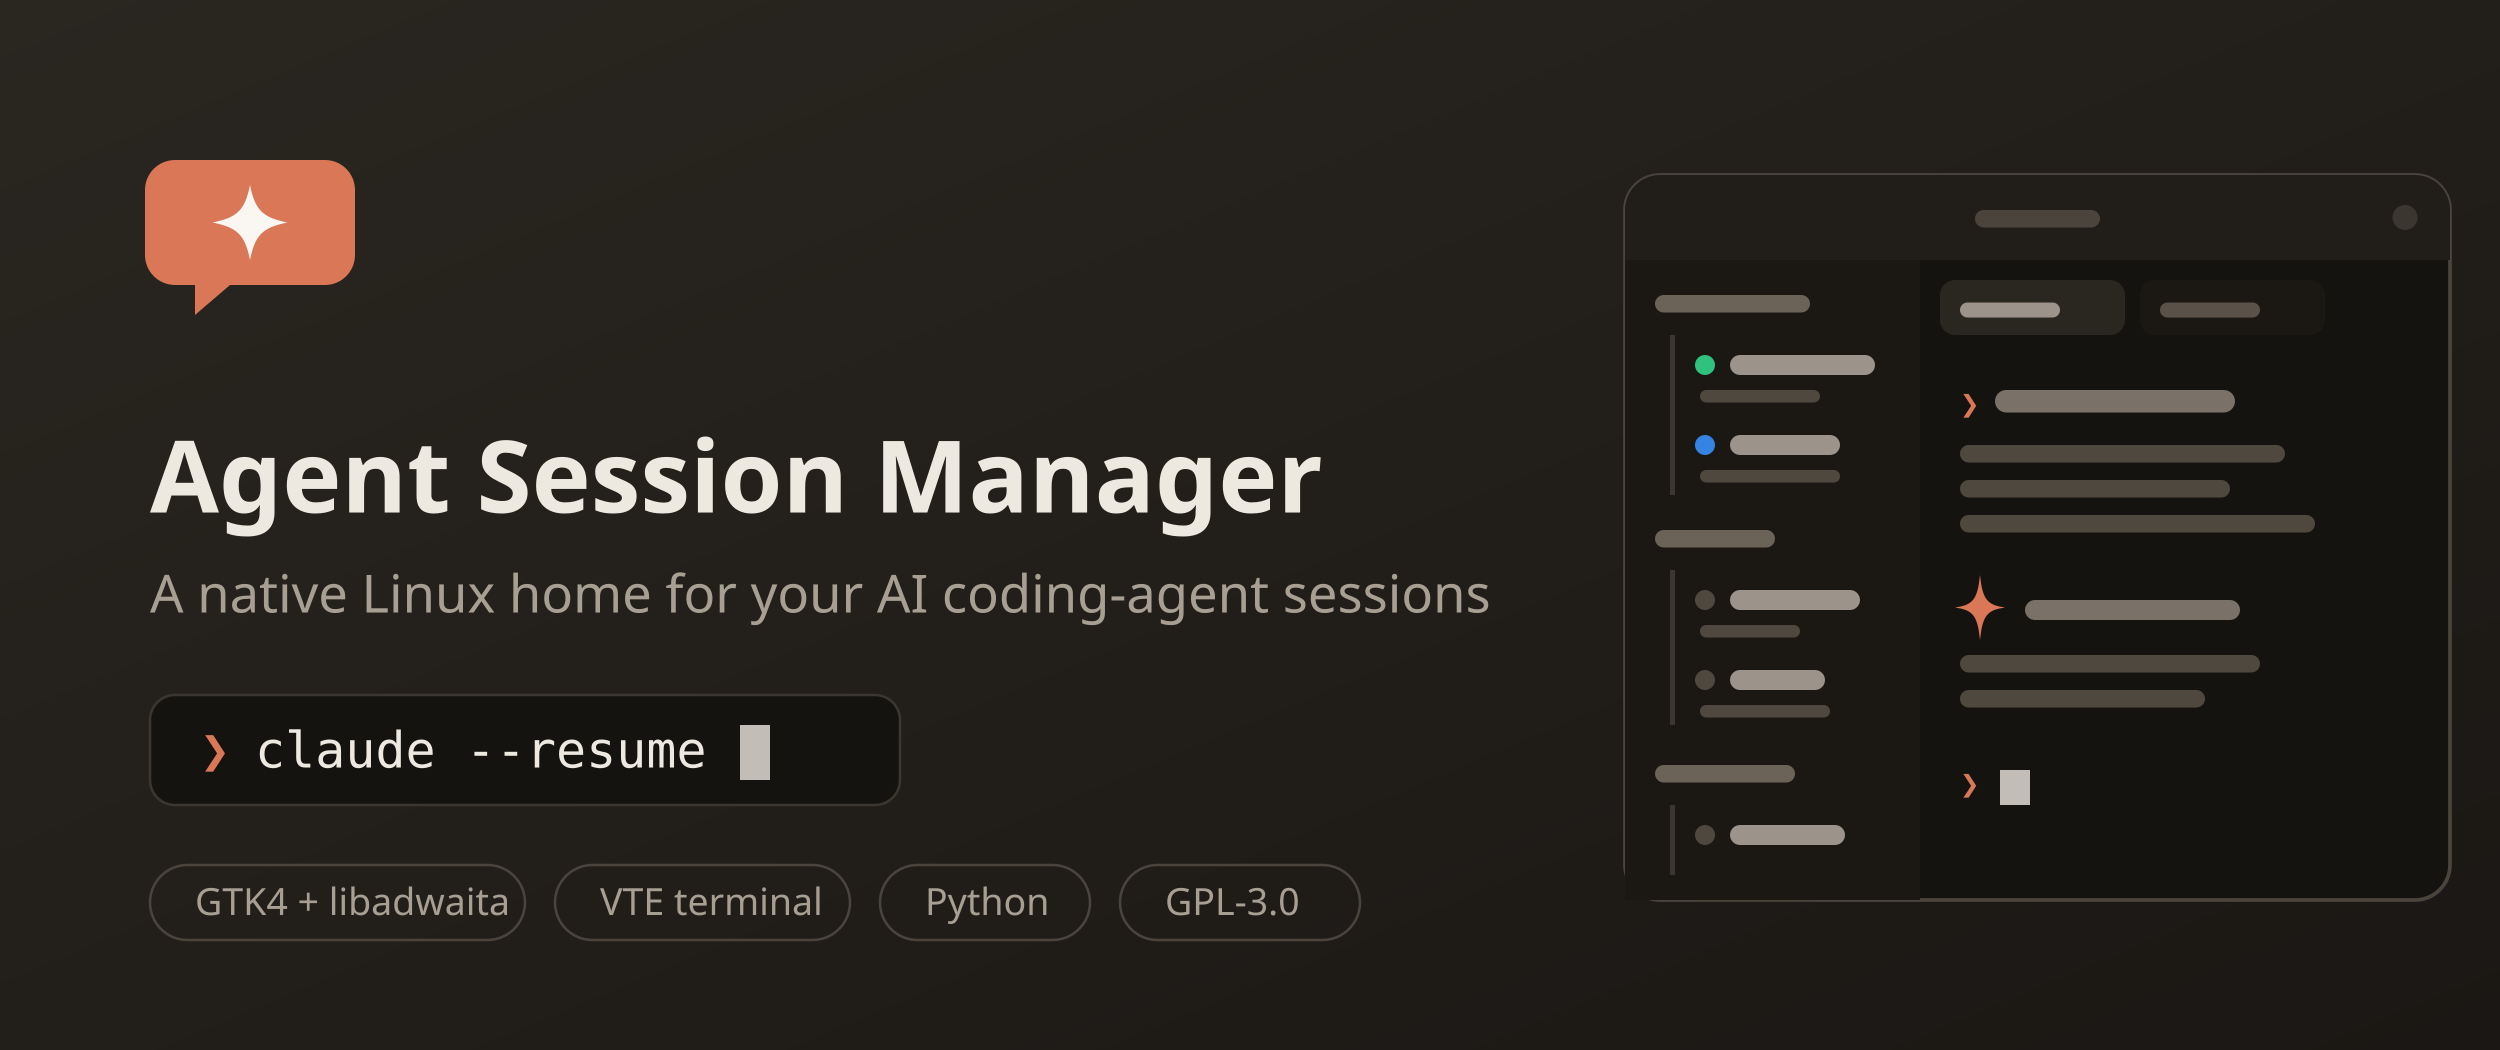
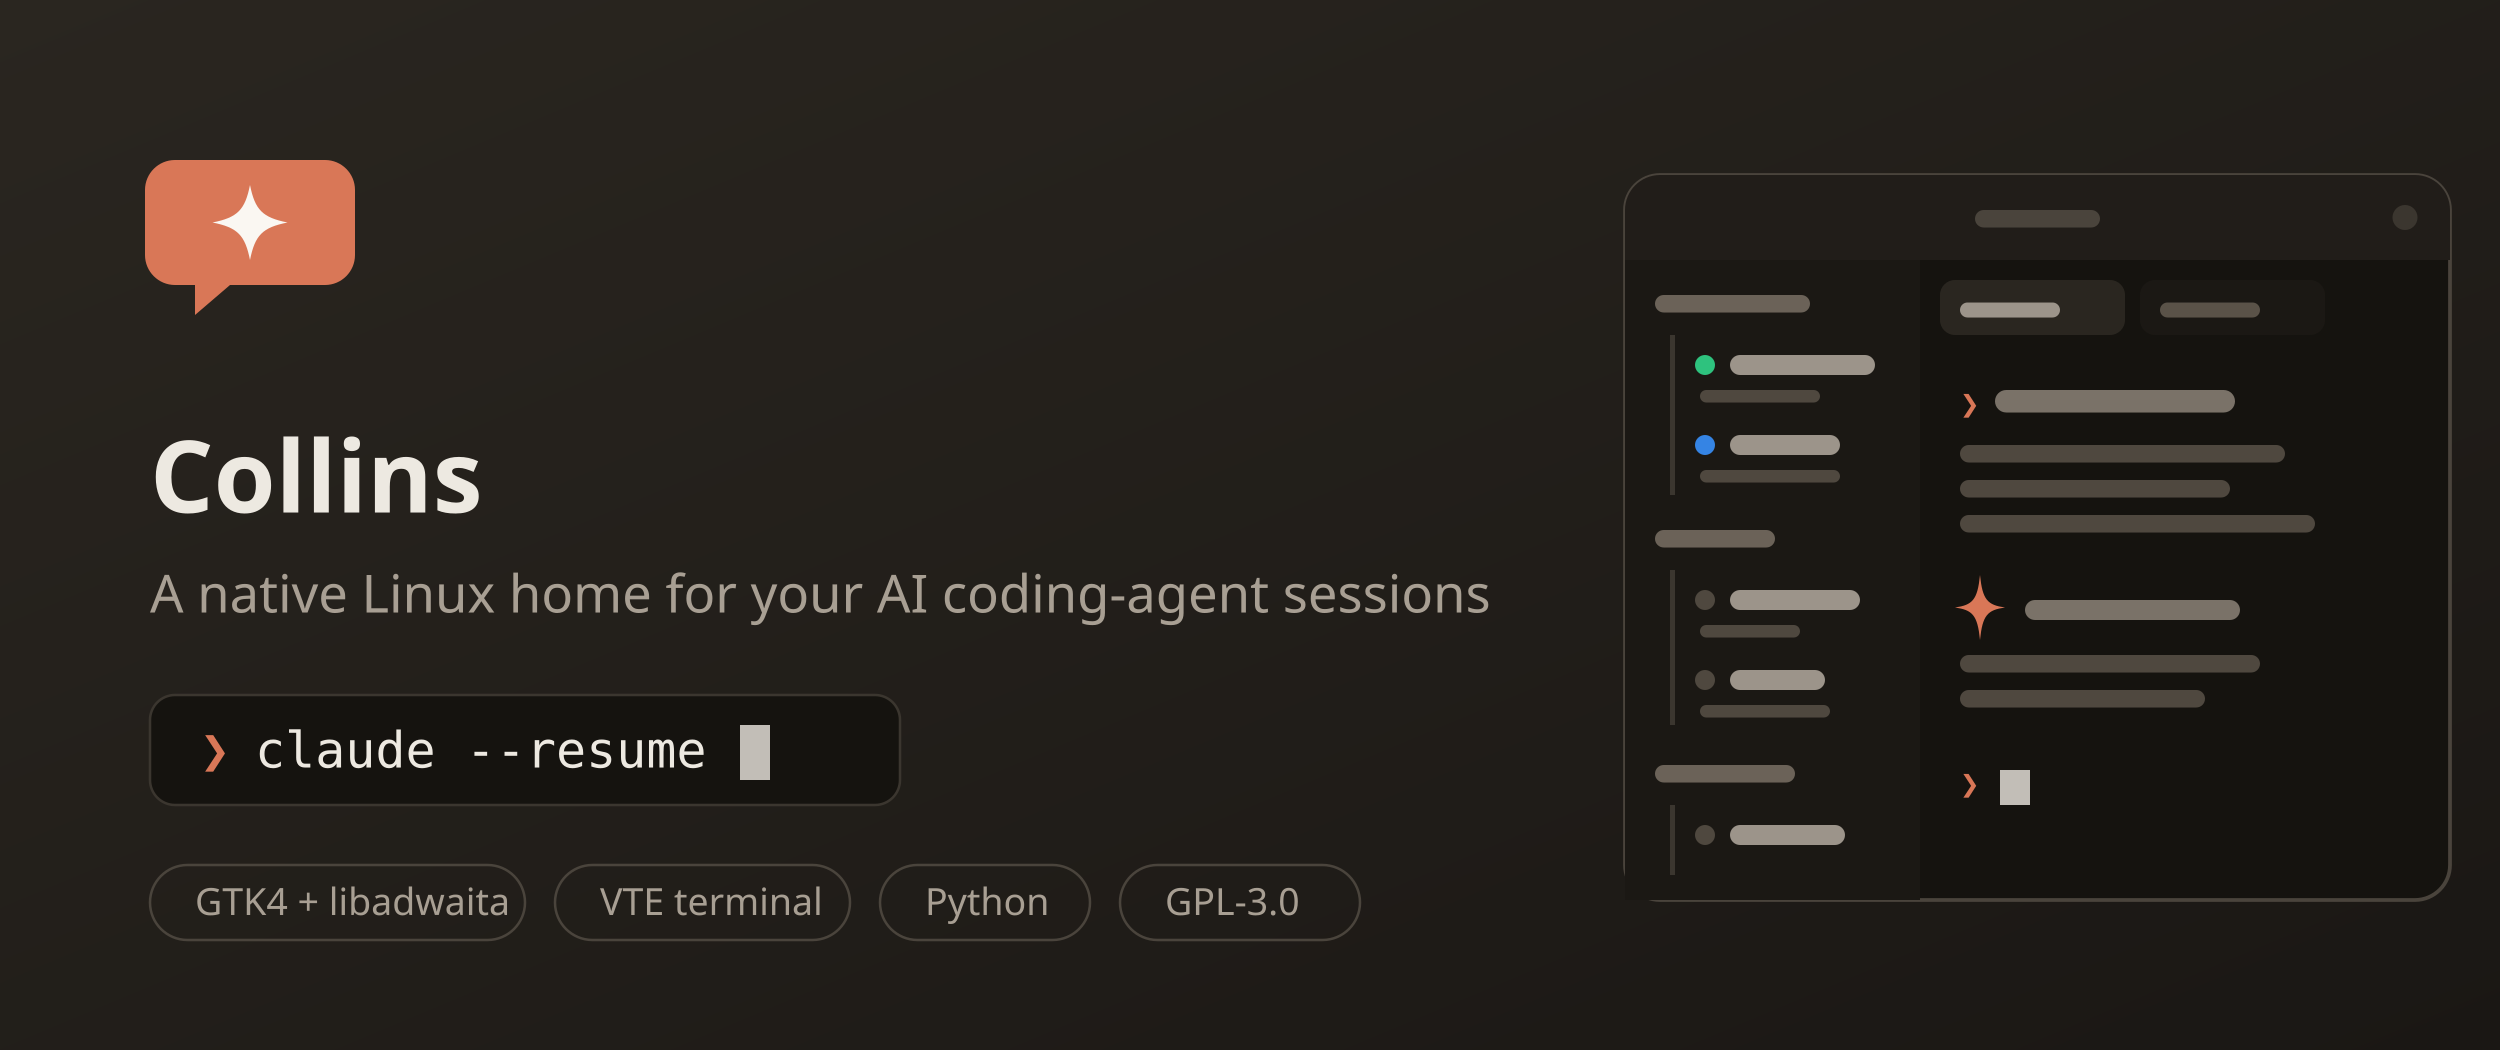
<svg xmlns="http://www.w3.org/2000/svg" width="1000" height="420" viewBox="0 0 1000 420">
  <defs>
    <linearGradient id="bg" x1="0" y1="0" x2="1" y2="1">
      <stop offset="0" stop-color="#2a2620" />
      <stop offset="1" stop-color="#1a1714" />
    </linearGradient>
  </defs>
  <rect width="1000" height="420" fill="url(#bg)" />
  <path d="M70 64 h60 a12 12 0 0 1 12 12 v26 a12 12 0 0 1 -12 12 H92 l-14 12 v-12 h-8            a12 12 0 0 1 -12 -12 V76 a12 12 0 0 1 12 -12 Z" fill="#D97757" />
  <path d="M100 74 C102 84 105 87 115 89 C105 91 102 94 100 104 C98 94 95 91 85 89 C95 87 98 84 100 74 Z" fill="#FAF7F2" />
-   <text x="60" y="205" font-family="Cantarell, sans-serif" font-size="40" font-weight="bold" fill="#EDE9E1">Agent Session Manager</text>
+   <text x="60" y="205" font-family="Cantarell, sans-serif" font-size="40" font-weight="bold" fill="#EDE9E1">Collins</text>
  <text x="60" y="245" font-family="Cantarell, sans-serif" font-size="21" fill="#A89F93">A native Linux home for your AI coding-agent sessions</text>
  <rect x="60" y="278" width="300" height="44" rx="10" fill="#15130F" stroke="#3b362f" stroke-width="1" />
  <text x="80" y="307" font-family="monospace" font-size="20" fill="#D97757">❯</text>
  <text x="102" y="307" font-family="monospace" font-size="20" fill="#EDE9E1">claude --resume</text>
  <rect x="296" y="290" width="12" height="22" fill="#EDE9E1" opacity="0.8" />
  <g font-family="Cantarell, sans-serif" font-size="15" fill="#A89F93">
    <rect x="60" y="346" width="150" height="30" rx="15" fill="none" stroke="#4a443c" />
    <text x="78" y="366">GTK4 + libadwaita</text>
    <rect x="222" y="346" width="118" height="30" rx="15" fill="none" stroke="#4a443c" />
    <text x="240" y="366">VTE terminal</text>
    <rect x="352" y="346" width="84" height="30" rx="15" fill="none" stroke="#4a443c" />
    <text x="370" y="366">Python</text>
    <rect x="448" y="346" width="96" height="30" rx="15" fill="none" stroke="#4a443c" />
    <text x="466" y="366">GPL-3.0</text>
  </g>
  <g transform="translate(30 0)">
    <rect x="620" y="70" width="330" height="290" rx="14" fill="#15130F" stroke="#4a443c" stroke-width="1.5" />
    <rect x="620" y="70" width="330" height="34" rx="14" fill="#211D19" />
    <rect x="620" y="90" width="330" height="14" fill="#211D19" />
    <rect x="760" y="84" width="50" height="7" rx="3.5" fill="#4a443c" />
    <circle cx="932" cy="87" r="5" fill="#3b362f" />
    <rect x="620" y="104" width="118" height="256" fill="#1B1814" />
    <rect x="632" y="118" width="62" height="7" rx="3.5" fill="#6b6258" />
    <rect x="638" y="134" width="2" height="64" fill="#3b362f" />
    <circle cx="652" cy="146" r="4" fill="#2ec27e" />
    <rect x="662" y="142" width="58" height="8" rx="4" fill="#9c948a" />
    <rect x="650" y="156" width="48" height="5" rx="2.5" fill="#4f483f" />
    <circle cx="652" cy="178" r="4" fill="#3584e4" />
    <rect x="662" y="174" width="44" height="8" rx="4" fill="#9c948a" />
    <rect x="650" y="188" width="56" height="5" rx="2.5" fill="#4f483f" />
    <rect x="632" y="212" width="48" height="7" rx="3.5" fill="#6b6258" />
    <rect x="638" y="228" width="2" height="62" fill="#3b362f" />
    <circle cx="652" cy="240" r="4" fill="#4f483f" />
    <rect x="662" y="236" width="52" height="8" rx="4" fill="#9c948a" />
    <rect x="650" y="250" width="40" height="5" rx="2.5" fill="#4f483f" />
    <circle cx="652" cy="272" r="4" fill="#4f483f" />
    <rect x="662" y="268" width="38" height="8" rx="4" fill="#9c948a" />
    <rect x="650" y="282" width="52" height="5" rx="2.5" fill="#4f483f" />
    <rect x="632" y="306" width="56" height="7" rx="3.5" fill="#6b6258" />
    <rect x="638" y="322" width="2" height="28" fill="#3b362f" />
    <circle cx="652" cy="334" r="4" fill="#4f483f" />
    <rect x="662" y="330" width="46" height="8" rx="4" fill="#9c948a" />
    <rect x="746" y="112" width="74" height="22" rx="6" fill="#2a2620" />
    <rect x="754" y="121" width="40" height="6" rx="3" fill="#9c948a" />
    <rect x="826" y="112" width="74" height="22" rx="6" fill="#1B1814" />
    <rect x="834" y="121" width="40" height="6" rx="3" fill="#5a5248" />
    <text x="754" y="166" font-family="monospace" font-size="13" fill="#D97757">❯</text>
    <rect x="768" y="156" width="96" height="9" rx="4.5" fill="#7a7268" />
    <rect x="754" y="178" width="130" height="7" rx="3.5" fill="#4f483f" />
    <rect x="754" y="192" width="108" height="7" rx="3.5" fill="#4f483f" />
    <rect x="754" y="206" width="142" height="7" rx="3.5" fill="#4f483f" />
    <path d="M762 230 C763 240 765 242 772 243 C765 244 763 246 762 256 C761 246 759 244 752 243 C759 242 761 240 762 230 Z" fill="#D97757" />
    <rect x="780" y="240" width="86" height="8" rx="4" fill="#7a7268" />
    <rect x="754" y="262" width="120" height="7" rx="3.5" fill="#4f483f" />
    <rect x="754" y="276" width="98" height="7" rx="3.5" fill="#4f483f" />
    <text x="754" y="318" font-family="monospace" font-size="13" fill="#D97757">❯</text>
    <rect x="770" y="308" width="12" height="14" fill="#EDE9E1" opacity="0.8" />
  </g>
</svg>
